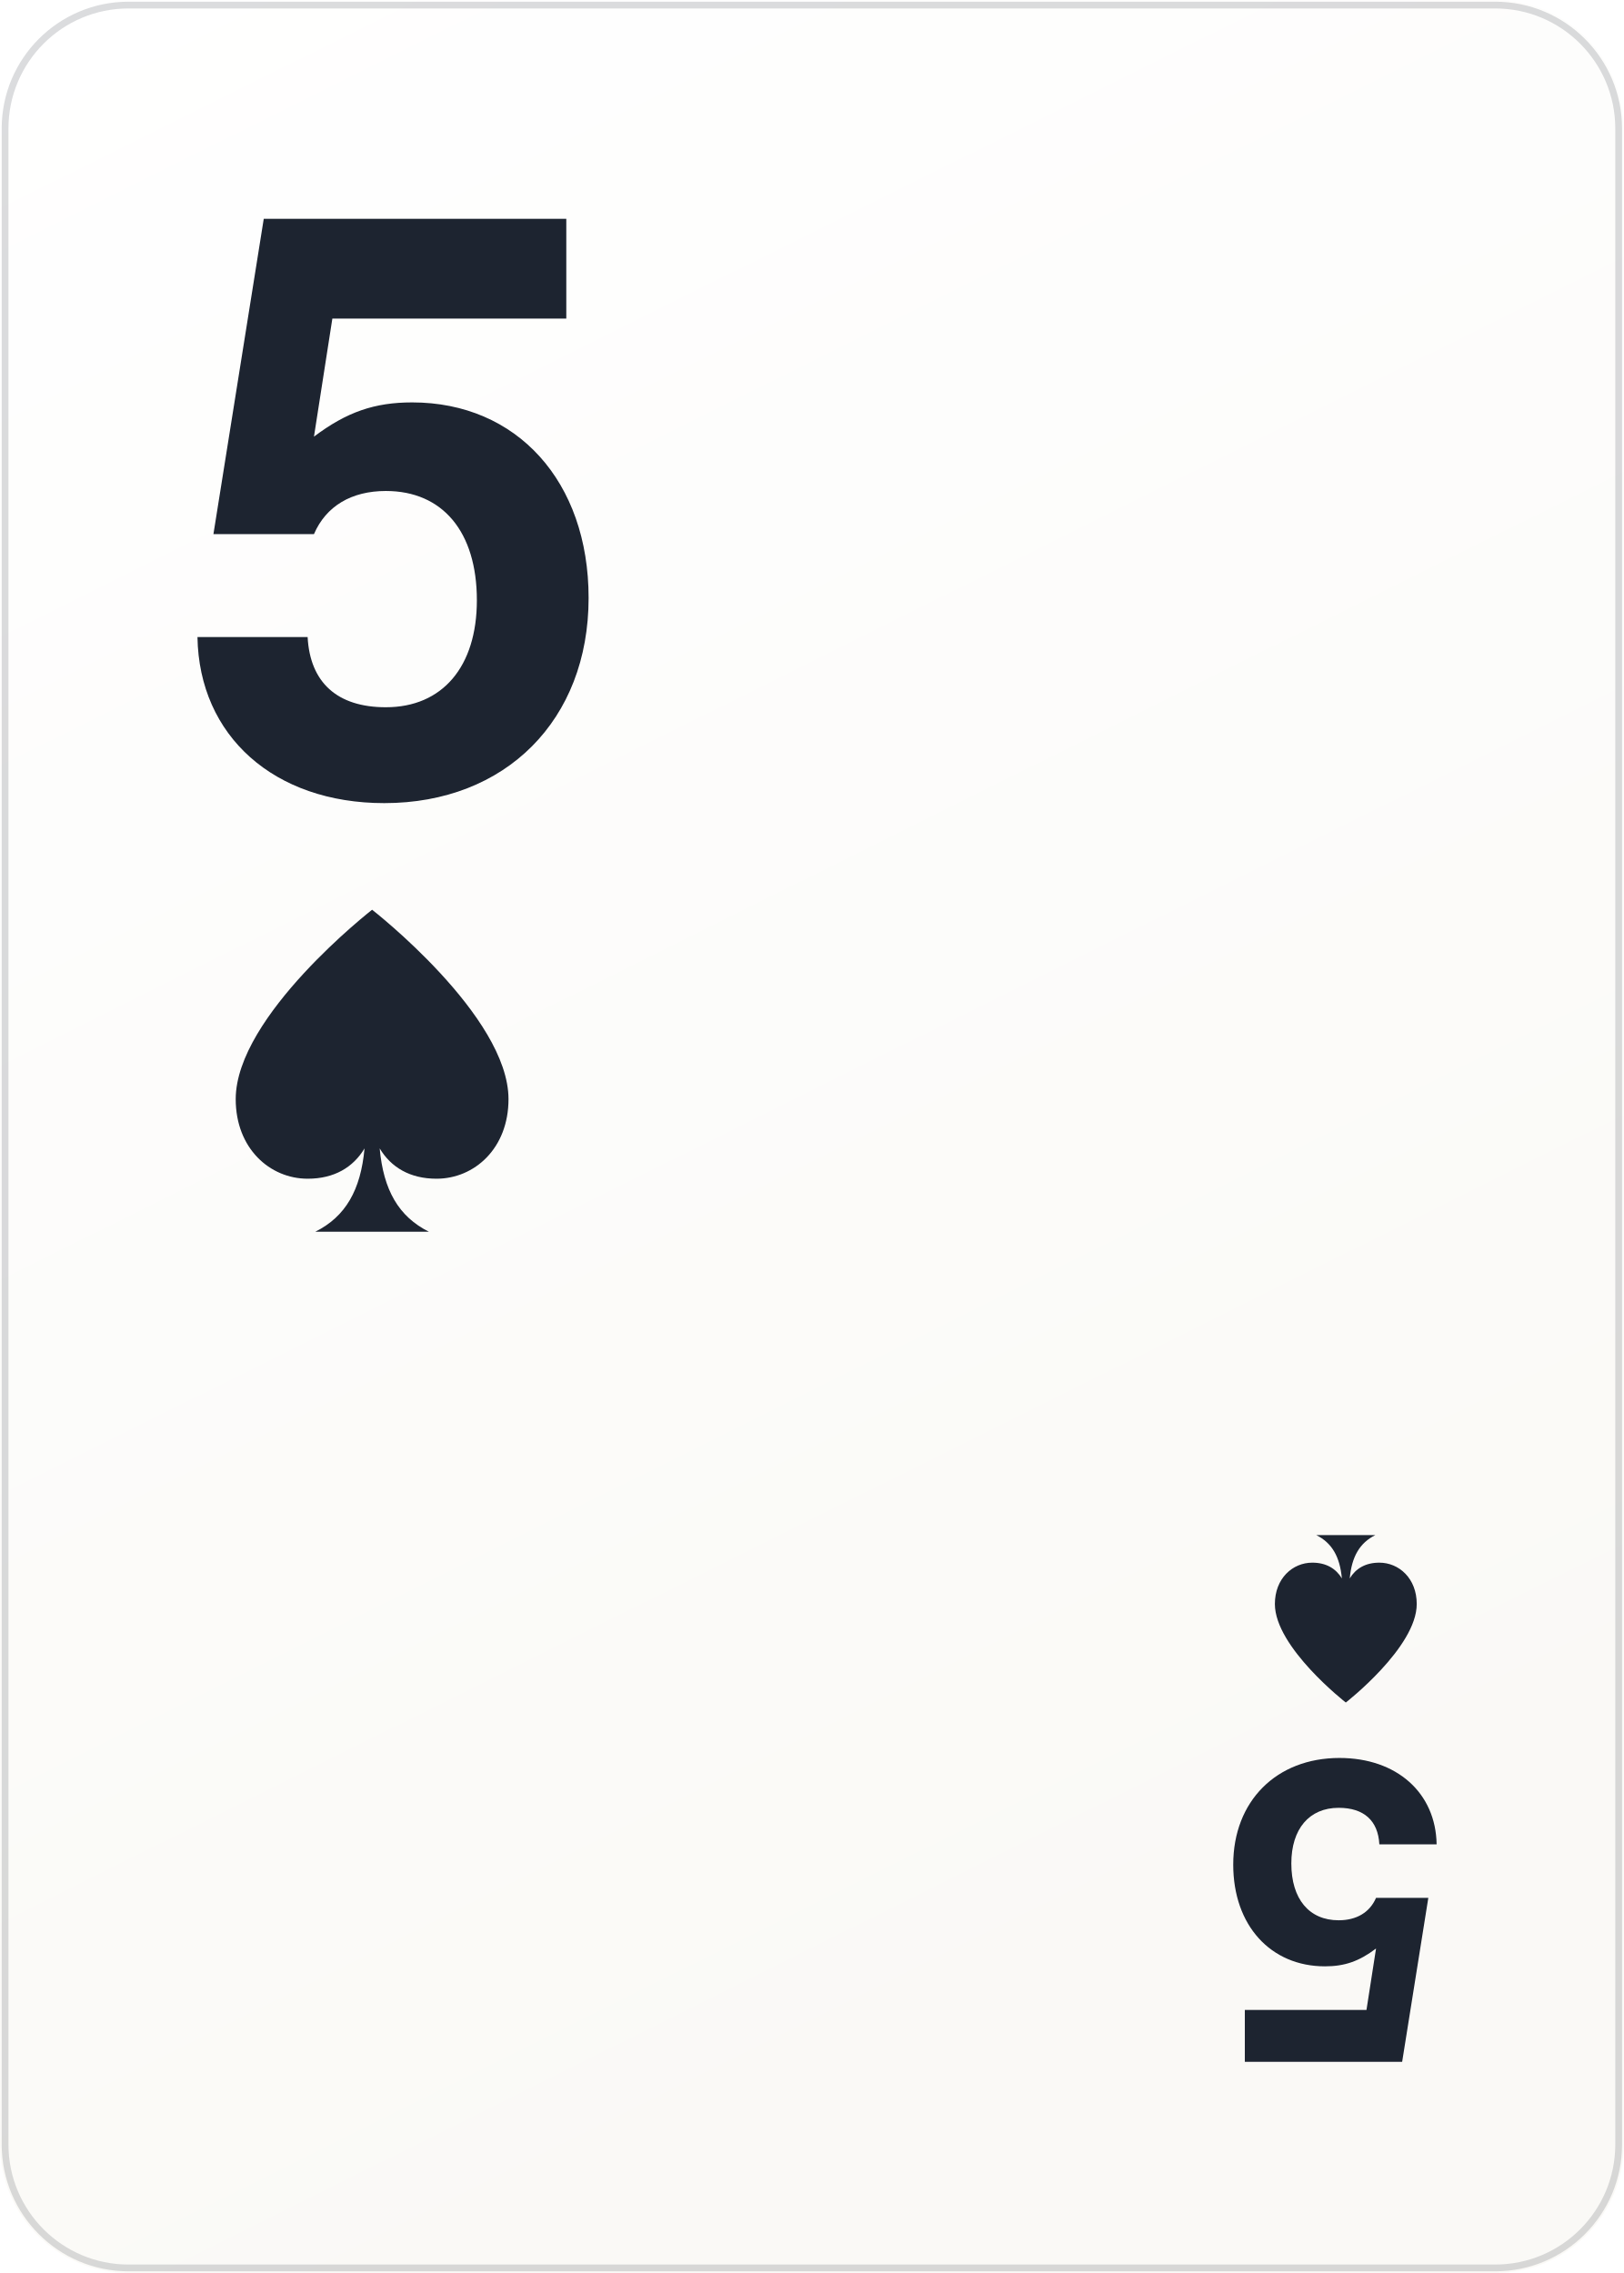
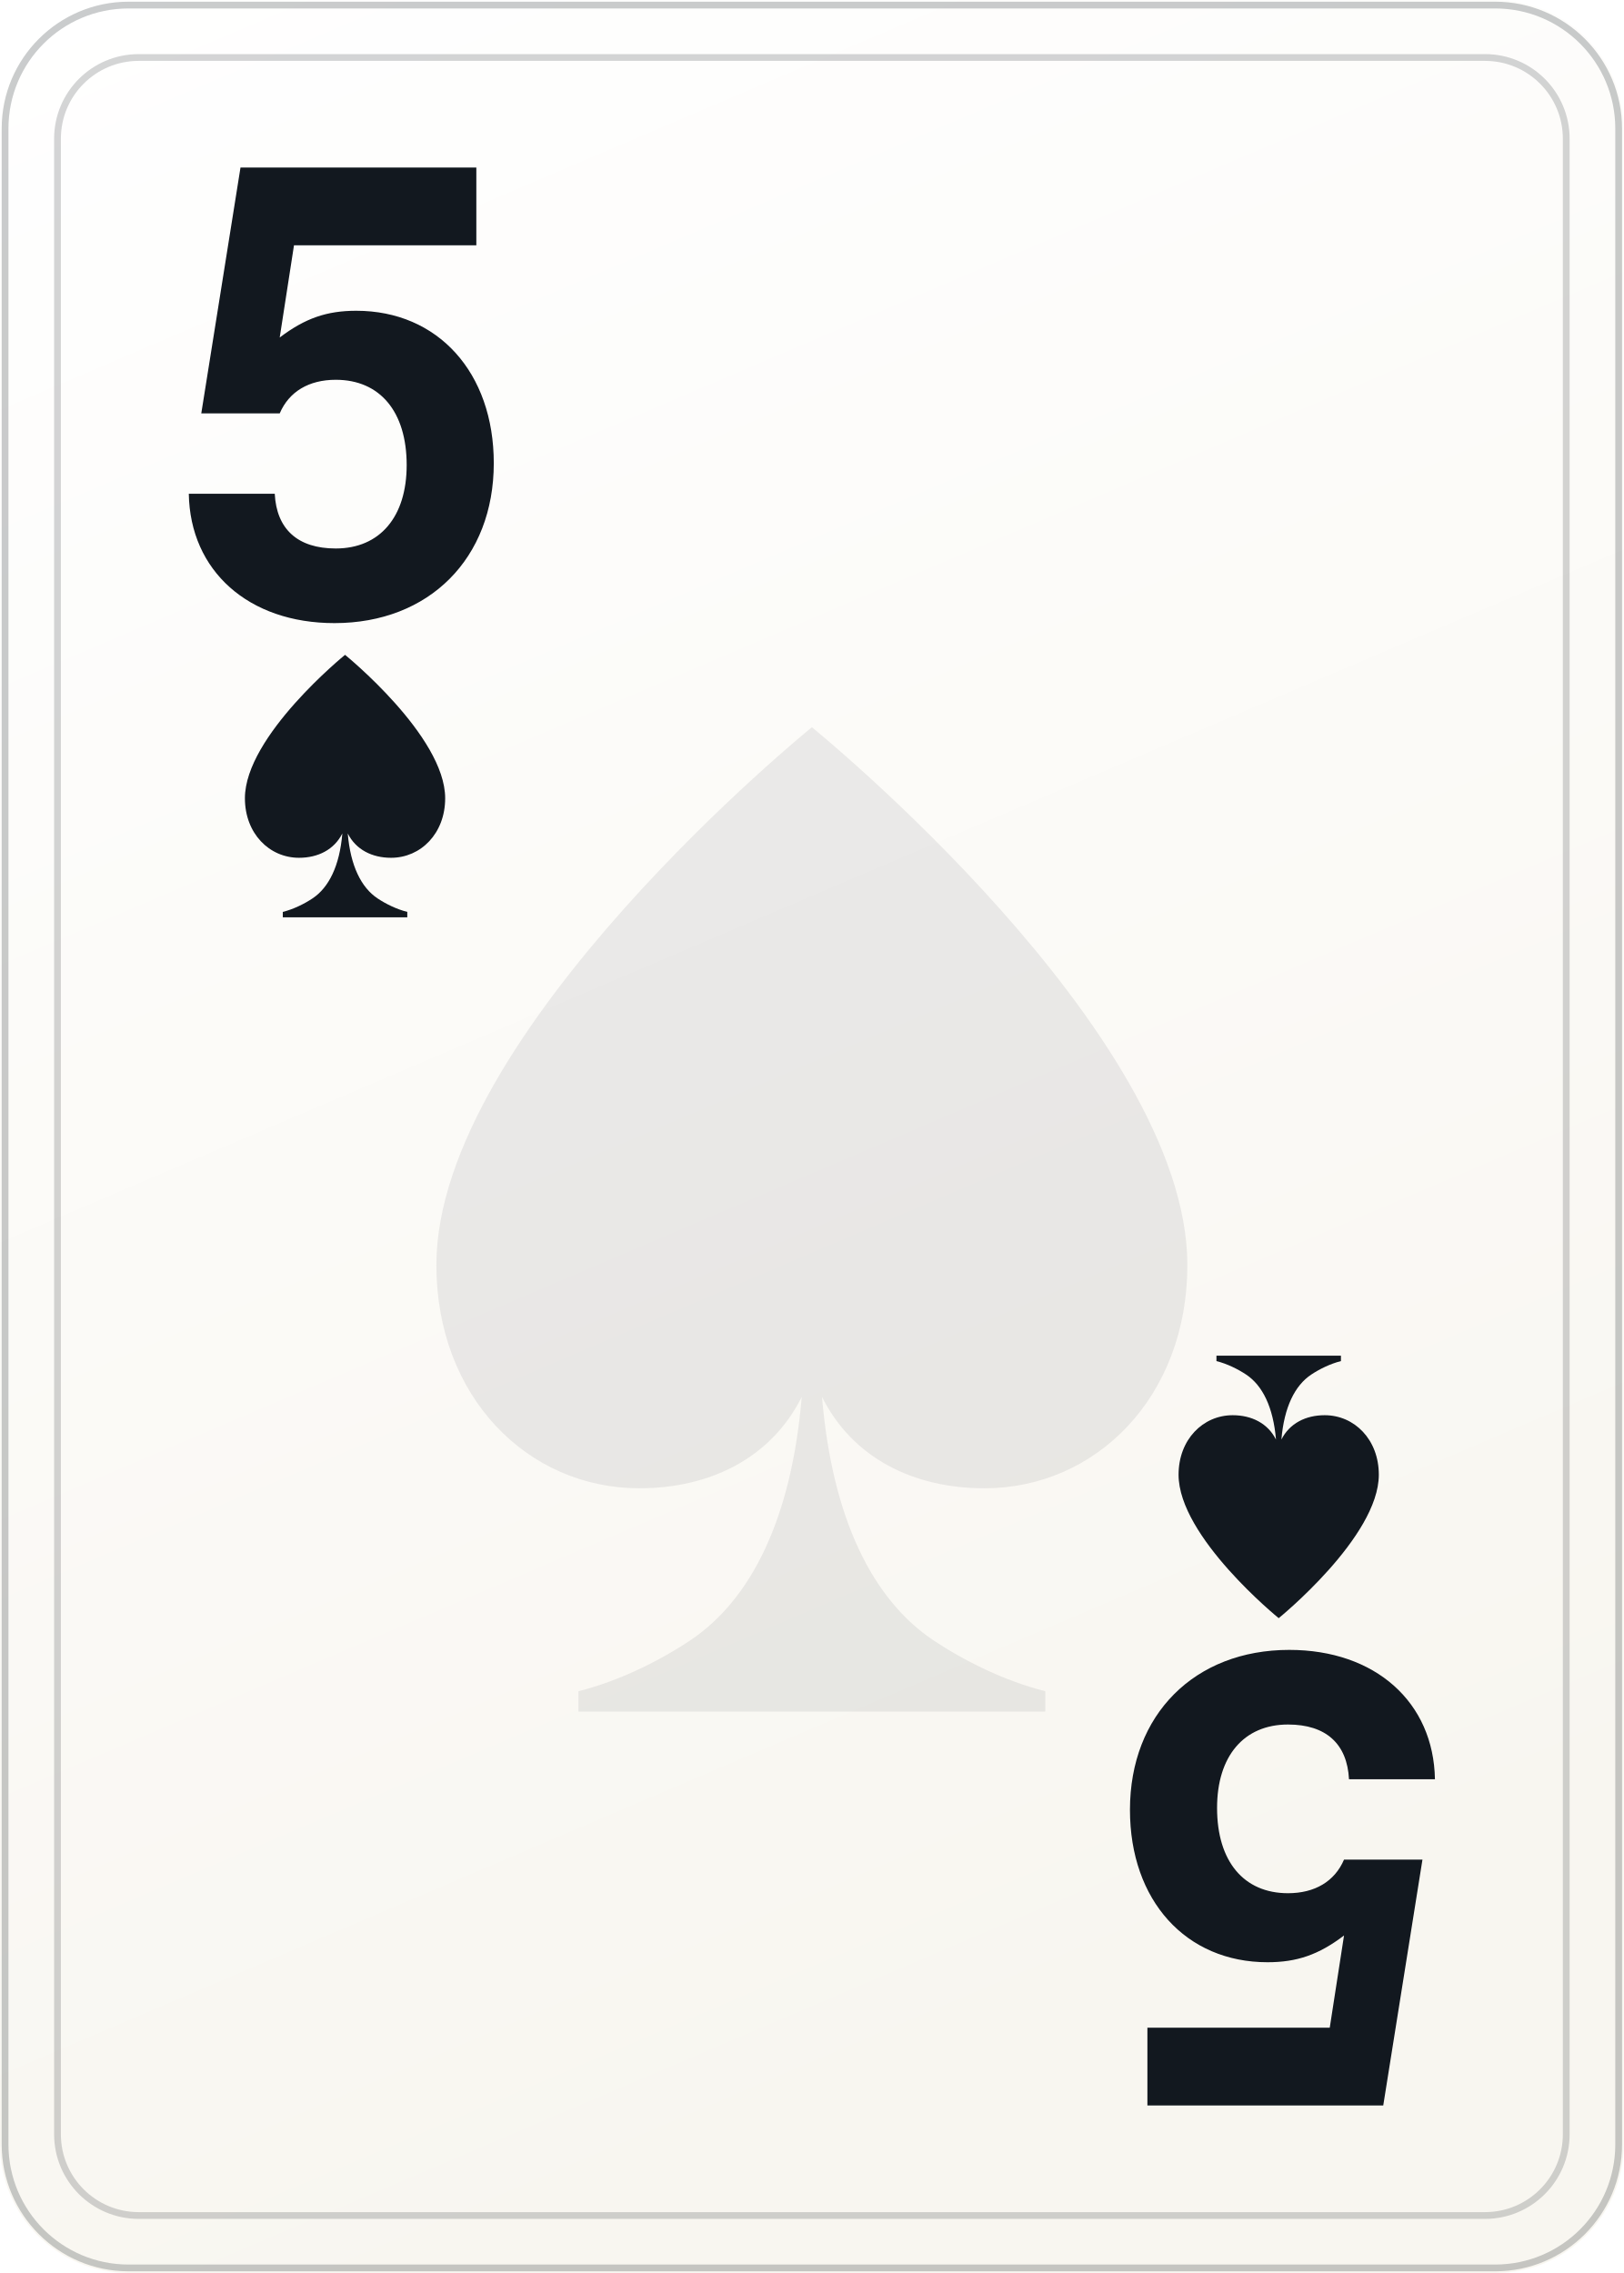
<svg xmlns="http://www.w3.org/2000/svg" viewBox="0 0 240 336" width="240" height="336">
  <defs>
-     <linearGradient id="g" x1="0" y1="0" x2=".35" y2="1">
+     <linearGradient id="g" x1="0" y1="0" x2=".3" y2="1">
      <stop offset="0" stop-color="#ffffff" />
-       <stop offset="1" stop-color="#faf9f6" />
+       <stop offset="1" stop-color="#f8f6f0" />
    </linearGradient>
    <clipPath id="c">
      <rect width="240" height="336" rx="19" />
    </clipPath>
  </defs>
  <g clip-path="url(#c)">
    <rect width="240" height="336" fill="url(#g)" />
-     <g transform="translate(26 30)">
-       <text x="0" y="86" font-family="'Helvetica Neue', Helvetica, Arial, sans-serif" font-size="118" font-weight="700" letter-spacing="-3" fill="#1d2430">5</text>
-       <g transform="translate(1 100) scale(.56)" fill="#1d2430">
-         <path d="M50 8C50 8 14 36 14 58c0 13 9 21 19 21 7 0 12-3 15-8-1 11-5 18-13 22h30c-8-4-12-11-13-22 3 5 8 8 15 8 10 0 19-8 19-21C86 36 50 8 50 8z" />
+     <rect x="8.5" y="8.5" width="223" height="319" rx="12" fill="none" stroke="#12181f" stroke-opacity=".18" />
+     <g transform="translate(45 97) scale(1.50)" fill="#12181f" fill-opacity="0.075">
+       <path d="M50 7C50 7 13 37 13 60c0 13 9 22 20 22 7 0 13-3 16-9-1 12-5 20-11 24-3 2-7 4-11 5v2h46v-2c-4-1-8-3-11-5-6-4-10-12-11-24 3 6 9 9 16 9 11 0 20-9 20-22C87 37 50 7 50 7z" />
+     </g>
+     <g transform="translate(20 22)">
+       <text x="31" y="68" text-anchor="middle" font-family="'Helvetica Neue', Helvetica, Arial, sans-serif" font-size="92" font-weight="700" letter-spacing="-2" fill="#12181f">5</text>
+       <g transform="translate(11 72) scale(.40)" fill="#12181f">
+         <path d="M50 7C50 7 13 37 13 60c0 13 9 22 20 22 7 0 13-3 16-9-1 12-5 20-11 24-3 2-7 4-11 5v2h46v-2c-4-1-8-3-11-5-6-4-10-12-11-24 3 6 9 9 16 9 11 0 20-9 20-22C87 37 50 7 50 7z" />
      </g>
    </g>
-     <g transform="translate(214 306) rotate(180) scale(.52)">
-       <text x="0" y="86" font-family="'Helvetica Neue', Helvetica, Arial, sans-serif" font-size="118" font-weight="700" letter-spacing="-3" fill="#1d2430">5</text>
-       <g transform="translate(1 100) scale(.56)" fill="#1d2430">
-         <path d="M50 8C50 8 14 36 14 58c0 13 9 21 19 21 7 0 12-3 15-8-1 11-5 18-13 22h30c-8-4-12-11-13-22 3 5 8 8 15 8 10 0 19-8 19-21C86 36 50 8 50 8z" />
+     <g transform="translate(220 314) rotate(180)">
+       <text x="31" y="68" text-anchor="middle" font-family="'Helvetica Neue', Helvetica, Arial, sans-serif" font-size="92" font-weight="700" letter-spacing="-2" fill="#12181f">5</text>
+       <g transform="translate(11 72) scale(.40)" fill="#12181f">
+         <path d="M50 7C50 7 13 37 13 60c0 13 9 22 20 22 7 0 13-3 16-9-1 12-5 20-11 24-3 2-7 4-11 5v2h46v-2c-4-1-8-3-11-5-6-4-10-12-11-24 3 6 9 9 16 9 11 0 20-9 20-22C87 37 50 7 50 7z" />
      </g>
    </g>
  </g>
-   <rect x=".75" y=".75" width="238.5" height="334.5" rx="18.25" fill="none" stroke="#1d2430" stroke-opacity=".16" />
+   <rect x=".75" y=".75" width="238.5" height="334.5" rx="18.25" fill="none" stroke="#12181f" stroke-opacity=".22" />
</svg>
